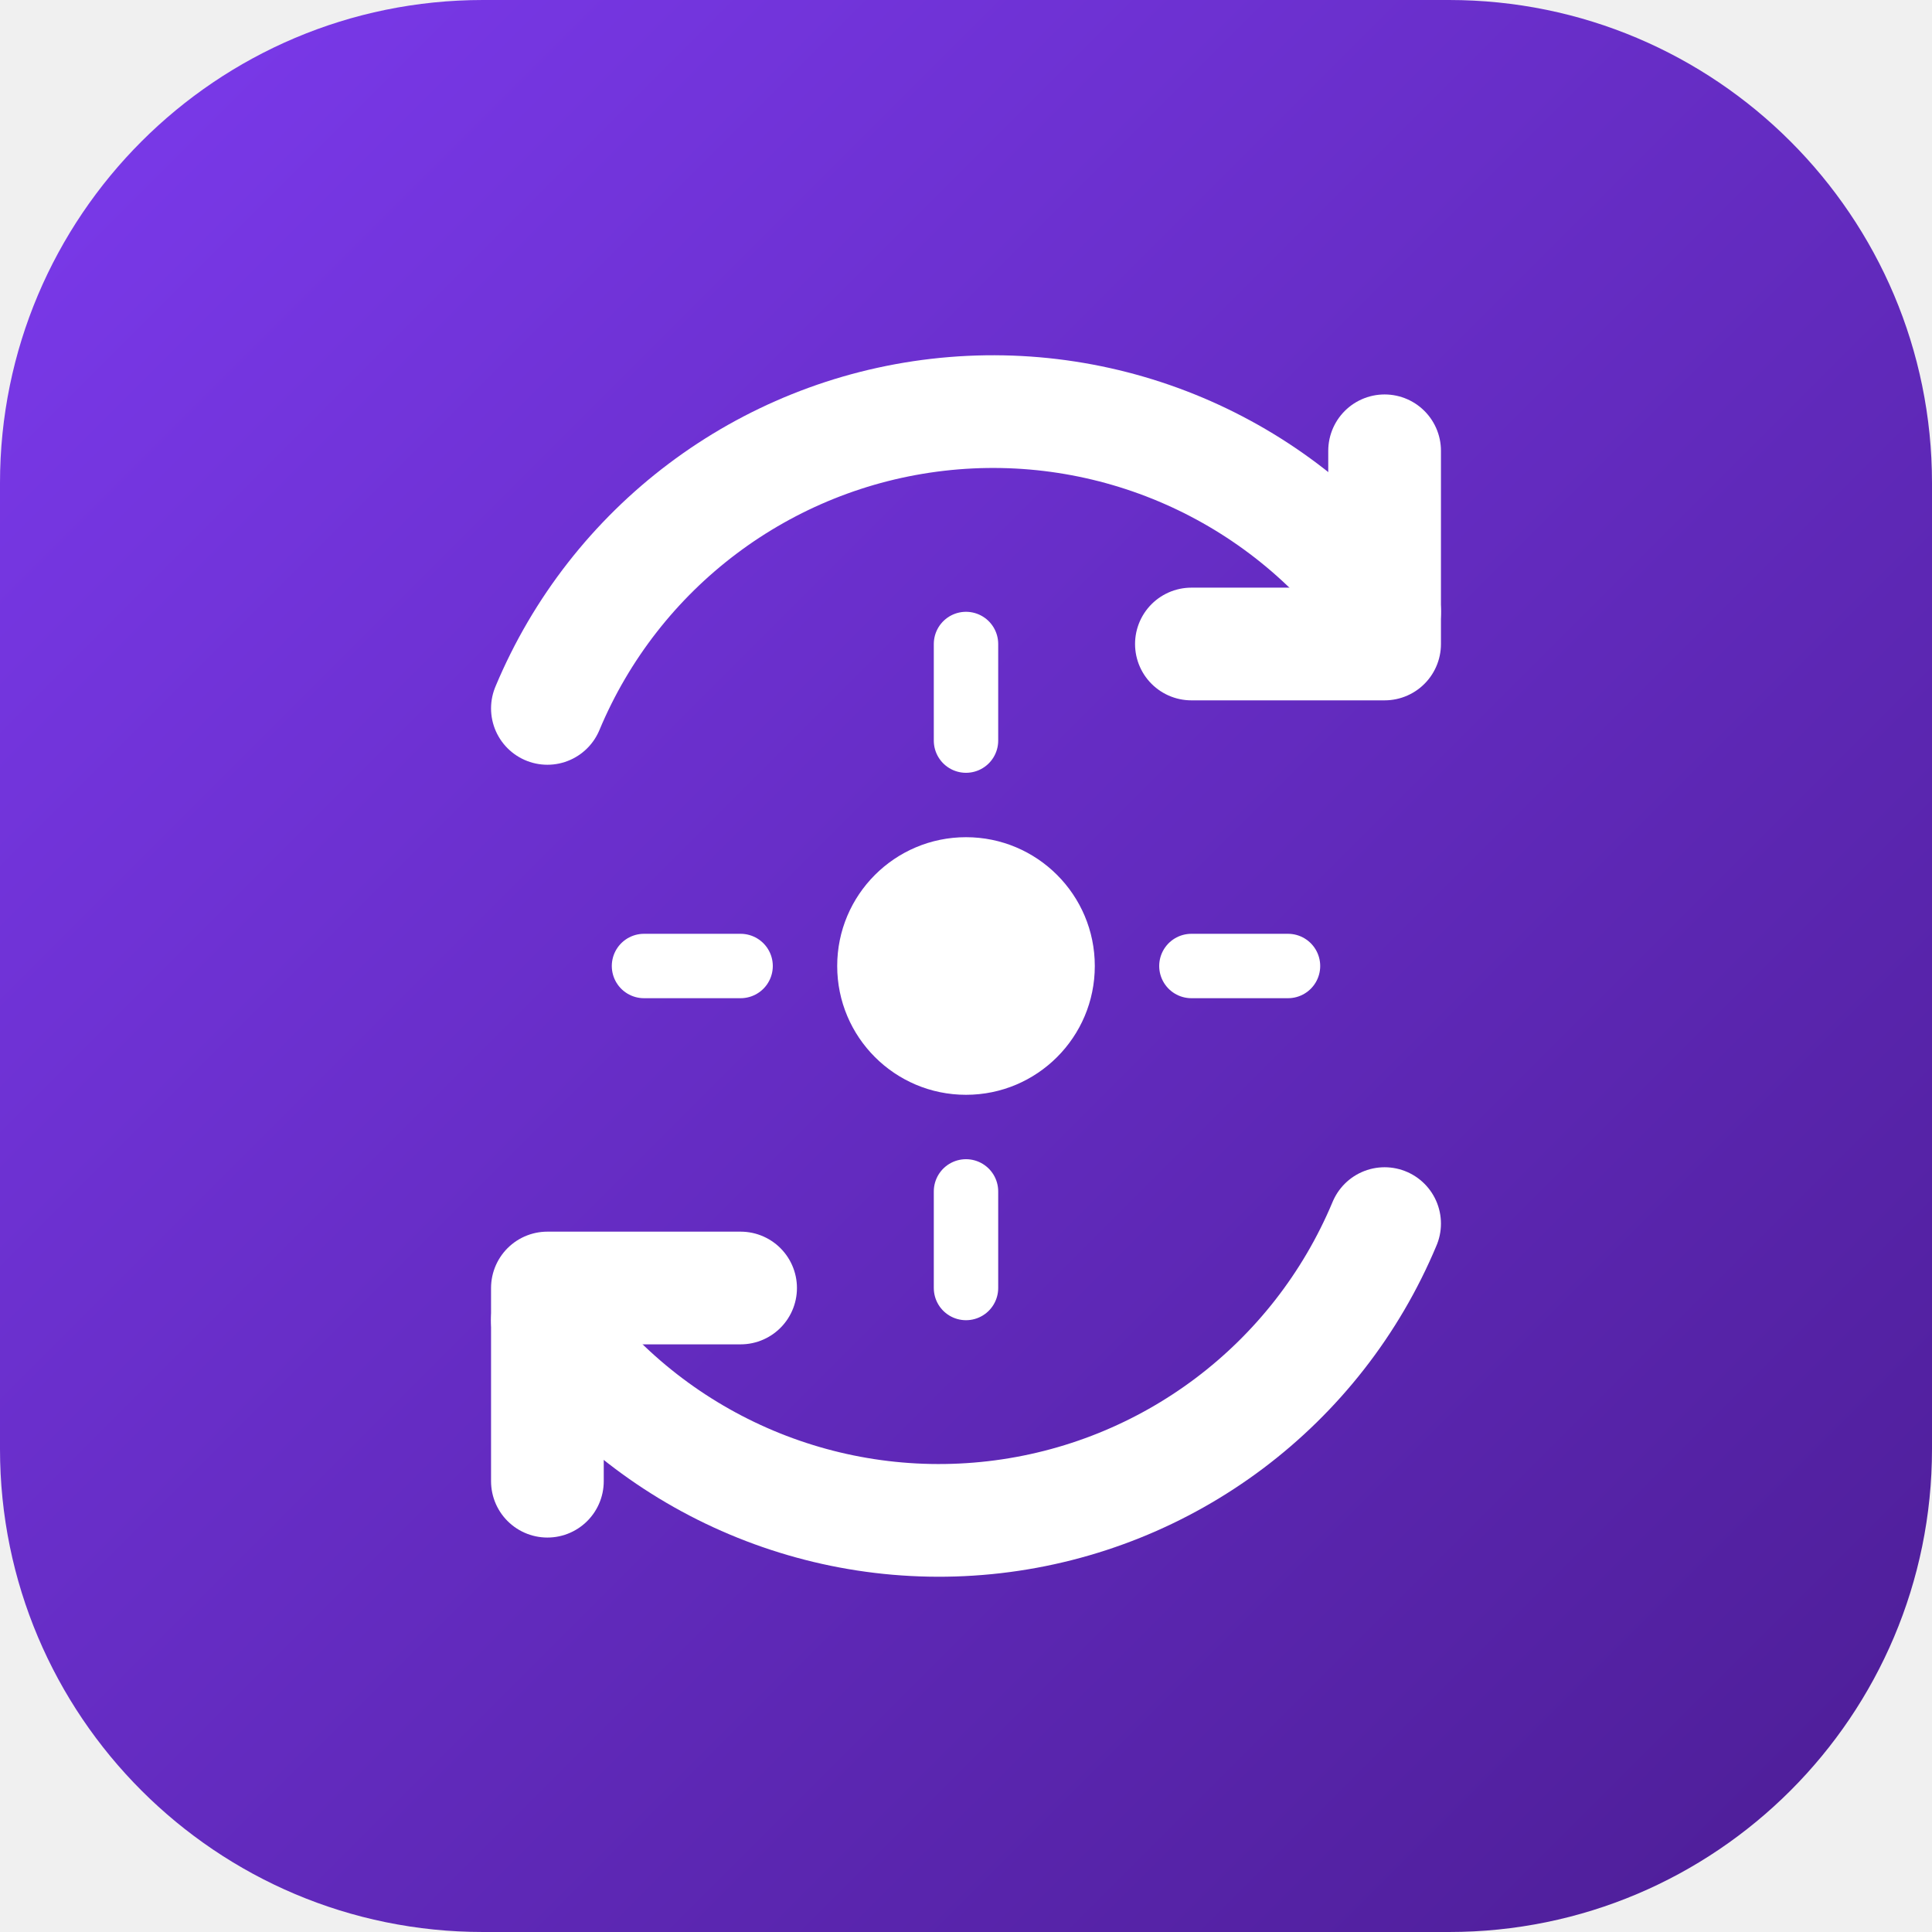
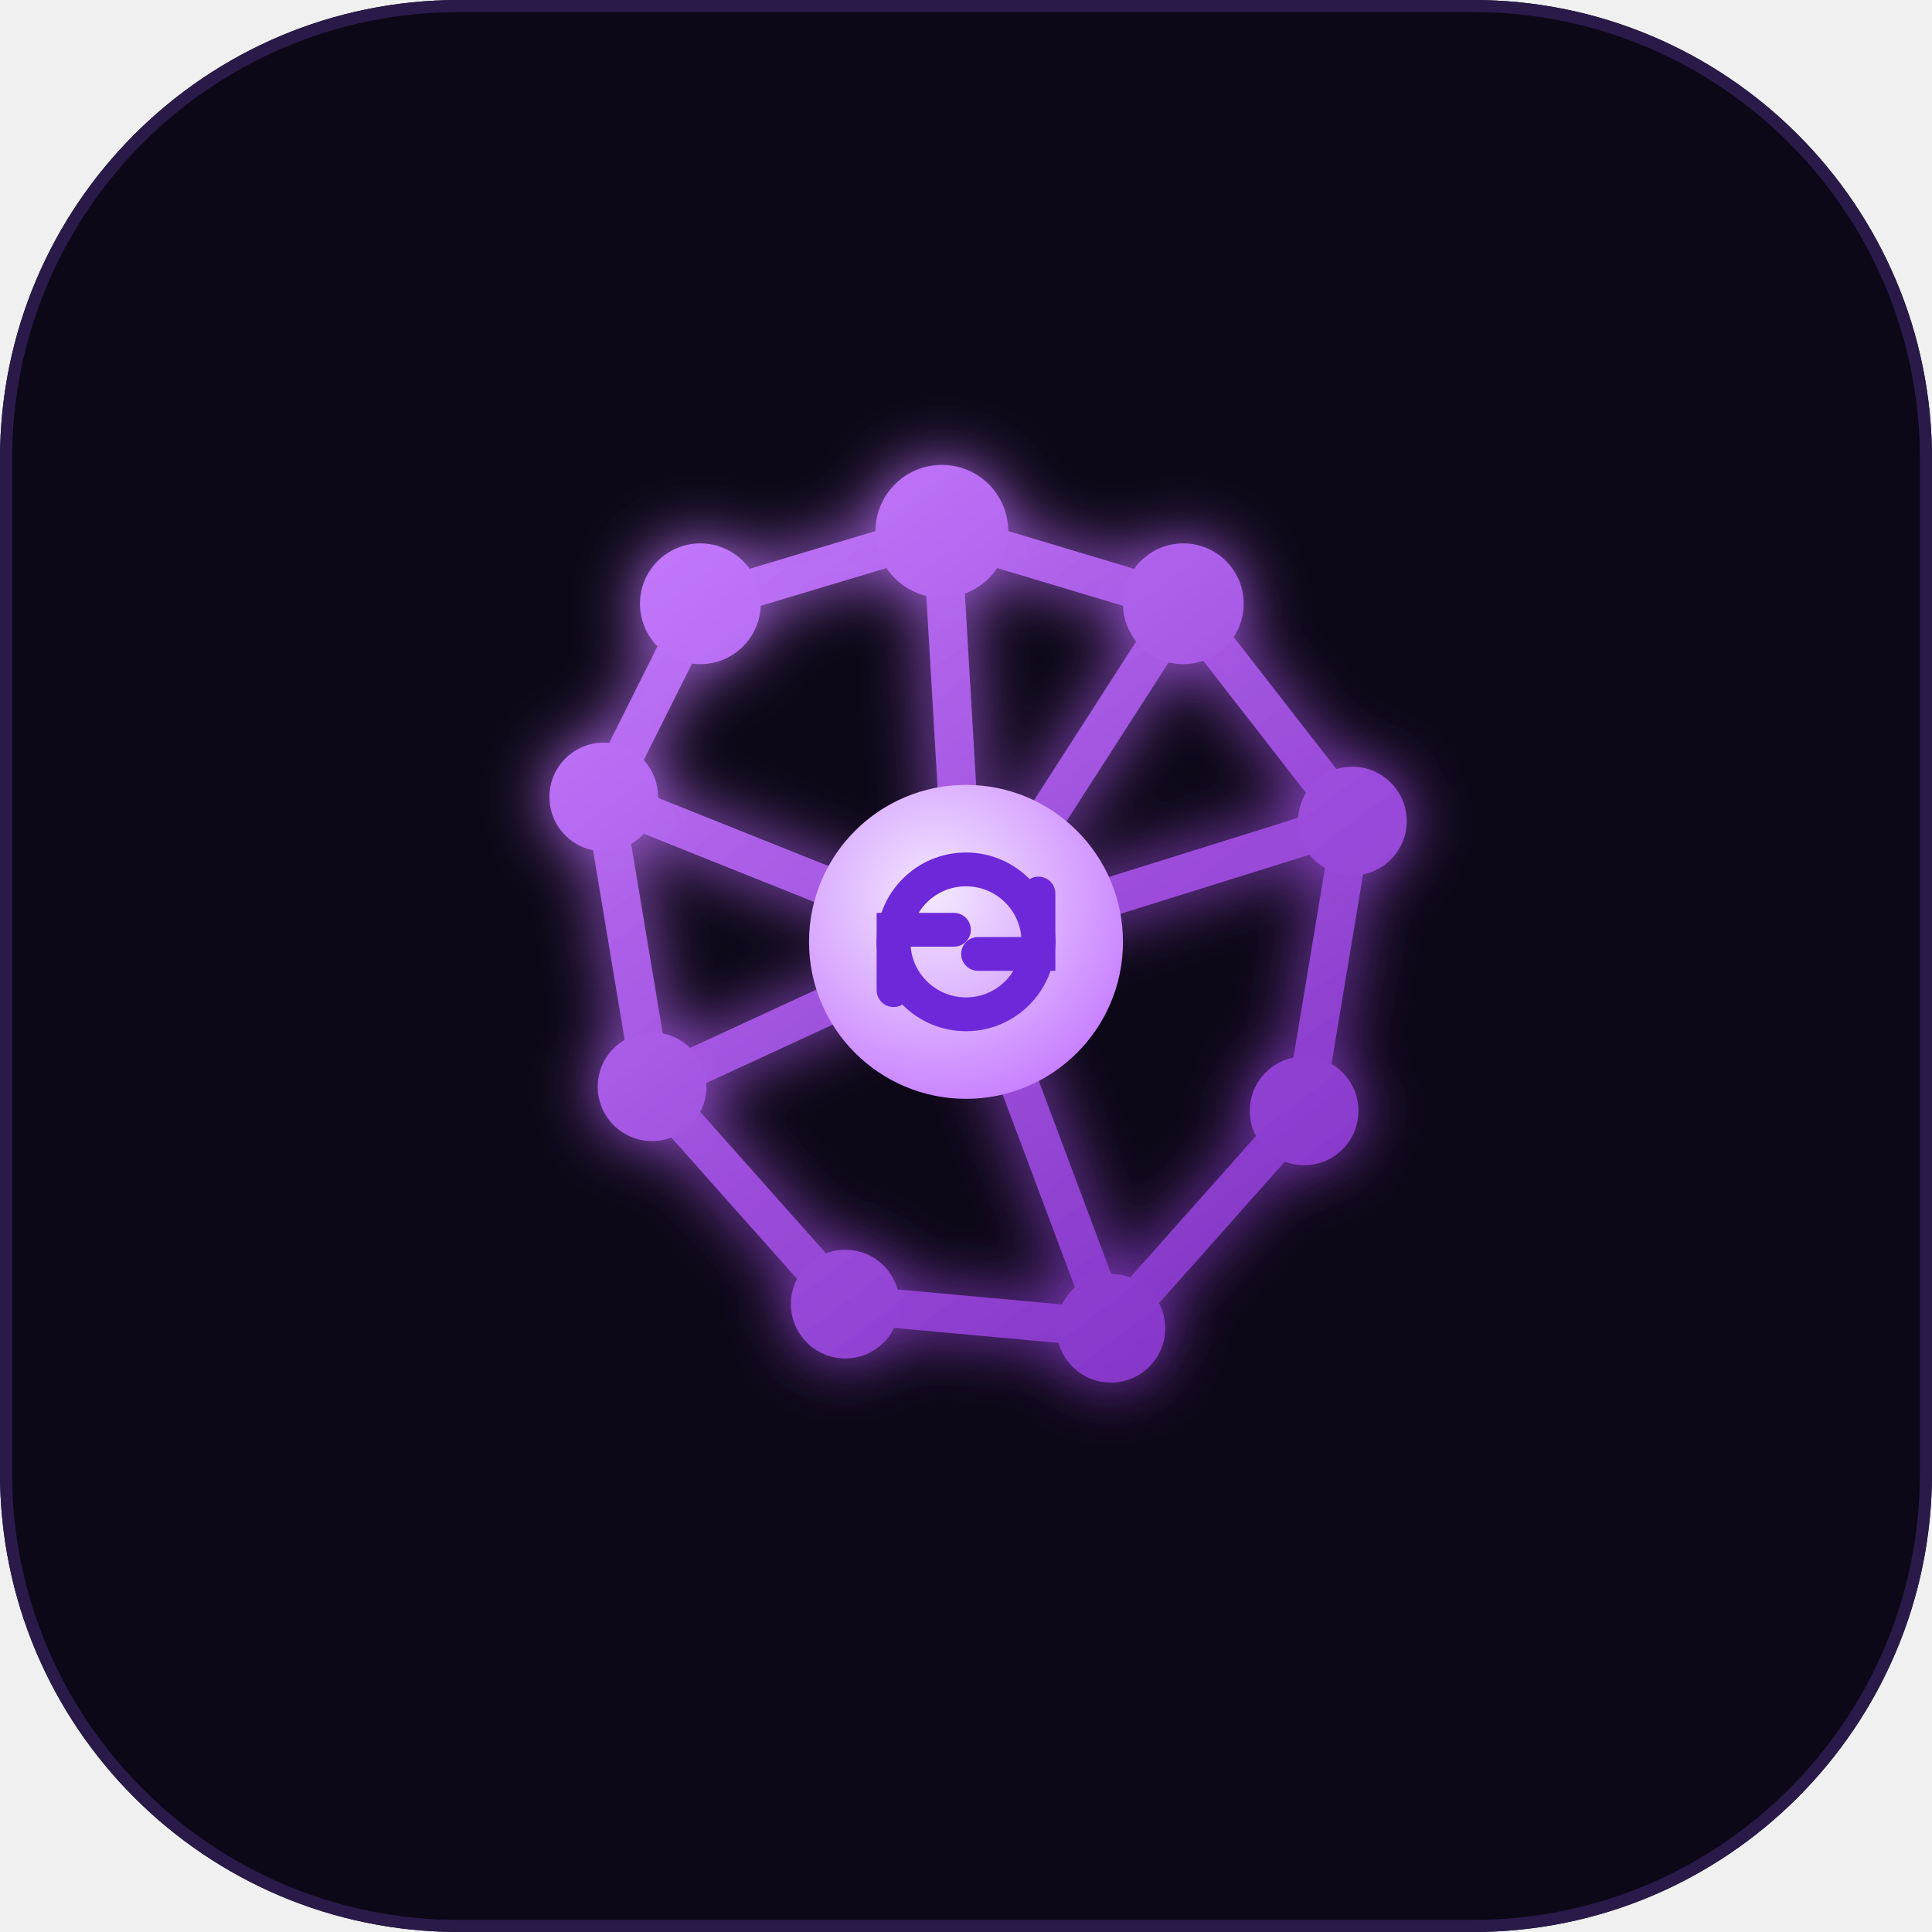
- <svg xmlns="http://www.w3.org/2000/svg" width="120" height="120" viewBox="0 0 120 120" fill="none">
+ <svg xmlns="http://www.w3.org/2000/svg" width="160" height="160" viewBox="0 0 160 160" fill="none">
  <defs>
-     <linearGradient id="bb-grad" x1="0" y1="0" x2="120" y2="120" gradientUnits="userSpaceOnUse">
-       <stop stop-color="#7c3aed" />
-       <stop offset="1" stop-color="#4c1d95" />
+     <linearGradient id="o1stroke" x1="50" y1="40" x2="110" y2="120" gradientUnits="userSpaceOnUse">
+       <stop stop-color="#c77dff" />
+       <stop offset="0.55" stop-color="#9d4edd" />
+       <stop offset="1" stop-color="#7b2cbf" />
    </linearGradient>
+     <radialGradient id="o1hub" cx="0.4" cy="0.35" r="0.7">
+       <stop stop-color="#f3e8ff" />
+       <stop offset="1" stop-color="#c77dff" />
+     </radialGradient>
+     <filter id="o1glow" x="-50%" y="-50%" width="200%" height="200%">
+       <feGaussianBlur stdDeviation="2.6" result="b" />
+       <feMerge>
+         <feMergeNode in="b" />
+         <feMergeNode in="SourceGraphic" />
+       </feMerge>
+     </filter>
  </defs>
-   <rect width="120" height="120" rx="30" fill="url(#bb-grad)" />
-   <g stroke="#ffffff" stroke-width="7" stroke-linecap="round" stroke-linejoin="round" fill="none">
-     <path d="M34 44a30 30 0 0 1 52 -6" />
-     <path d="M86 28 86 40 74 40" />
-     <path d="M86 76a30 30 0 0 1 -52 6" />
-     <path d="M34 92 34 80 46 80" />
+   <rect width="160" height="160" rx="38" fill="#0d0817" />
+   <rect x="0.5" y="0.5" width="159" height="159" rx="37.5" fill="none" stroke="#2a1a4a" stroke-width="1" />
+   <g filter="url(#o1glow)">
+     <g stroke="url(#o1stroke)" stroke-width="3.2" stroke-linecap="round" opacity="0.97" fill="none">
+       <path d="M58 50 L78 44" />
+       <path d="M78 44 L98 50" />
+       <path d="M98 50 L112 68" />
+       <path d="M112 68 L108 92" />
+       <path d="M108 92 L92 110" />
+       <path d="M92 110 L70 108" />
+       <path d="M70 108 L54 90" />
+       <path d="M54 90 L50 66" />
+       <path d="M50 66 L58 50" />
+       <path d="M78 44 L80 78" />
+       <path d="M112 68 L80 78" />
+       <path d="M54 90 L80 78" />
+       <path d="M92 110 L80 78" />
+       <path d="M50 66 L80 78" />
+       <path d="M98 50 L80 78" />
+     </g>
+     <g fill="url(#o1stroke)">
+       <circle cx="58" cy="50" r="5" />
+       <circle cx="78" cy="44" r="5.5" />
+       <circle cx="98" cy="50" r="5" />
+       <circle cx="112" cy="68" r="4.5" />
+       <circle cx="108" cy="92" r="4.5" />
+       <circle cx="92" cy="110" r="4.5" />
+       <circle cx="70" cy="108" r="4.5" />
+       <circle cx="54" cy="90" r="4.5" />
+       <circle cx="50" cy="66" r="4.5" />
+     </g>
  </g>
-   <circle cx="60" cy="60" r="8" fill="#ffffff" />
-   <g stroke="#ffffff" stroke-width="4" stroke-linecap="round">
-     <path d="M60 40 60 46" />
-     <path d="M60 74 60 80" />
-     <path d="M40 60 46 60" />
-     <path d="M74 60 80 60" />
+   <circle cx="80" cy="78" r="13" fill="url(#o1hub)" />
+   <g stroke="#6d28d9" stroke-width="2.8" stroke-linecap="round" fill="none">
+     <path d="M74 78 a6 6 0 0 1 12 0" />
+     <path d="M86 78 a6 6 0 0 1 -12 0" />
+     <path d="M86 74 86 79 81 79" />
+     <path d="M74 82 74 77 79 77" />
  </g>
</svg>
